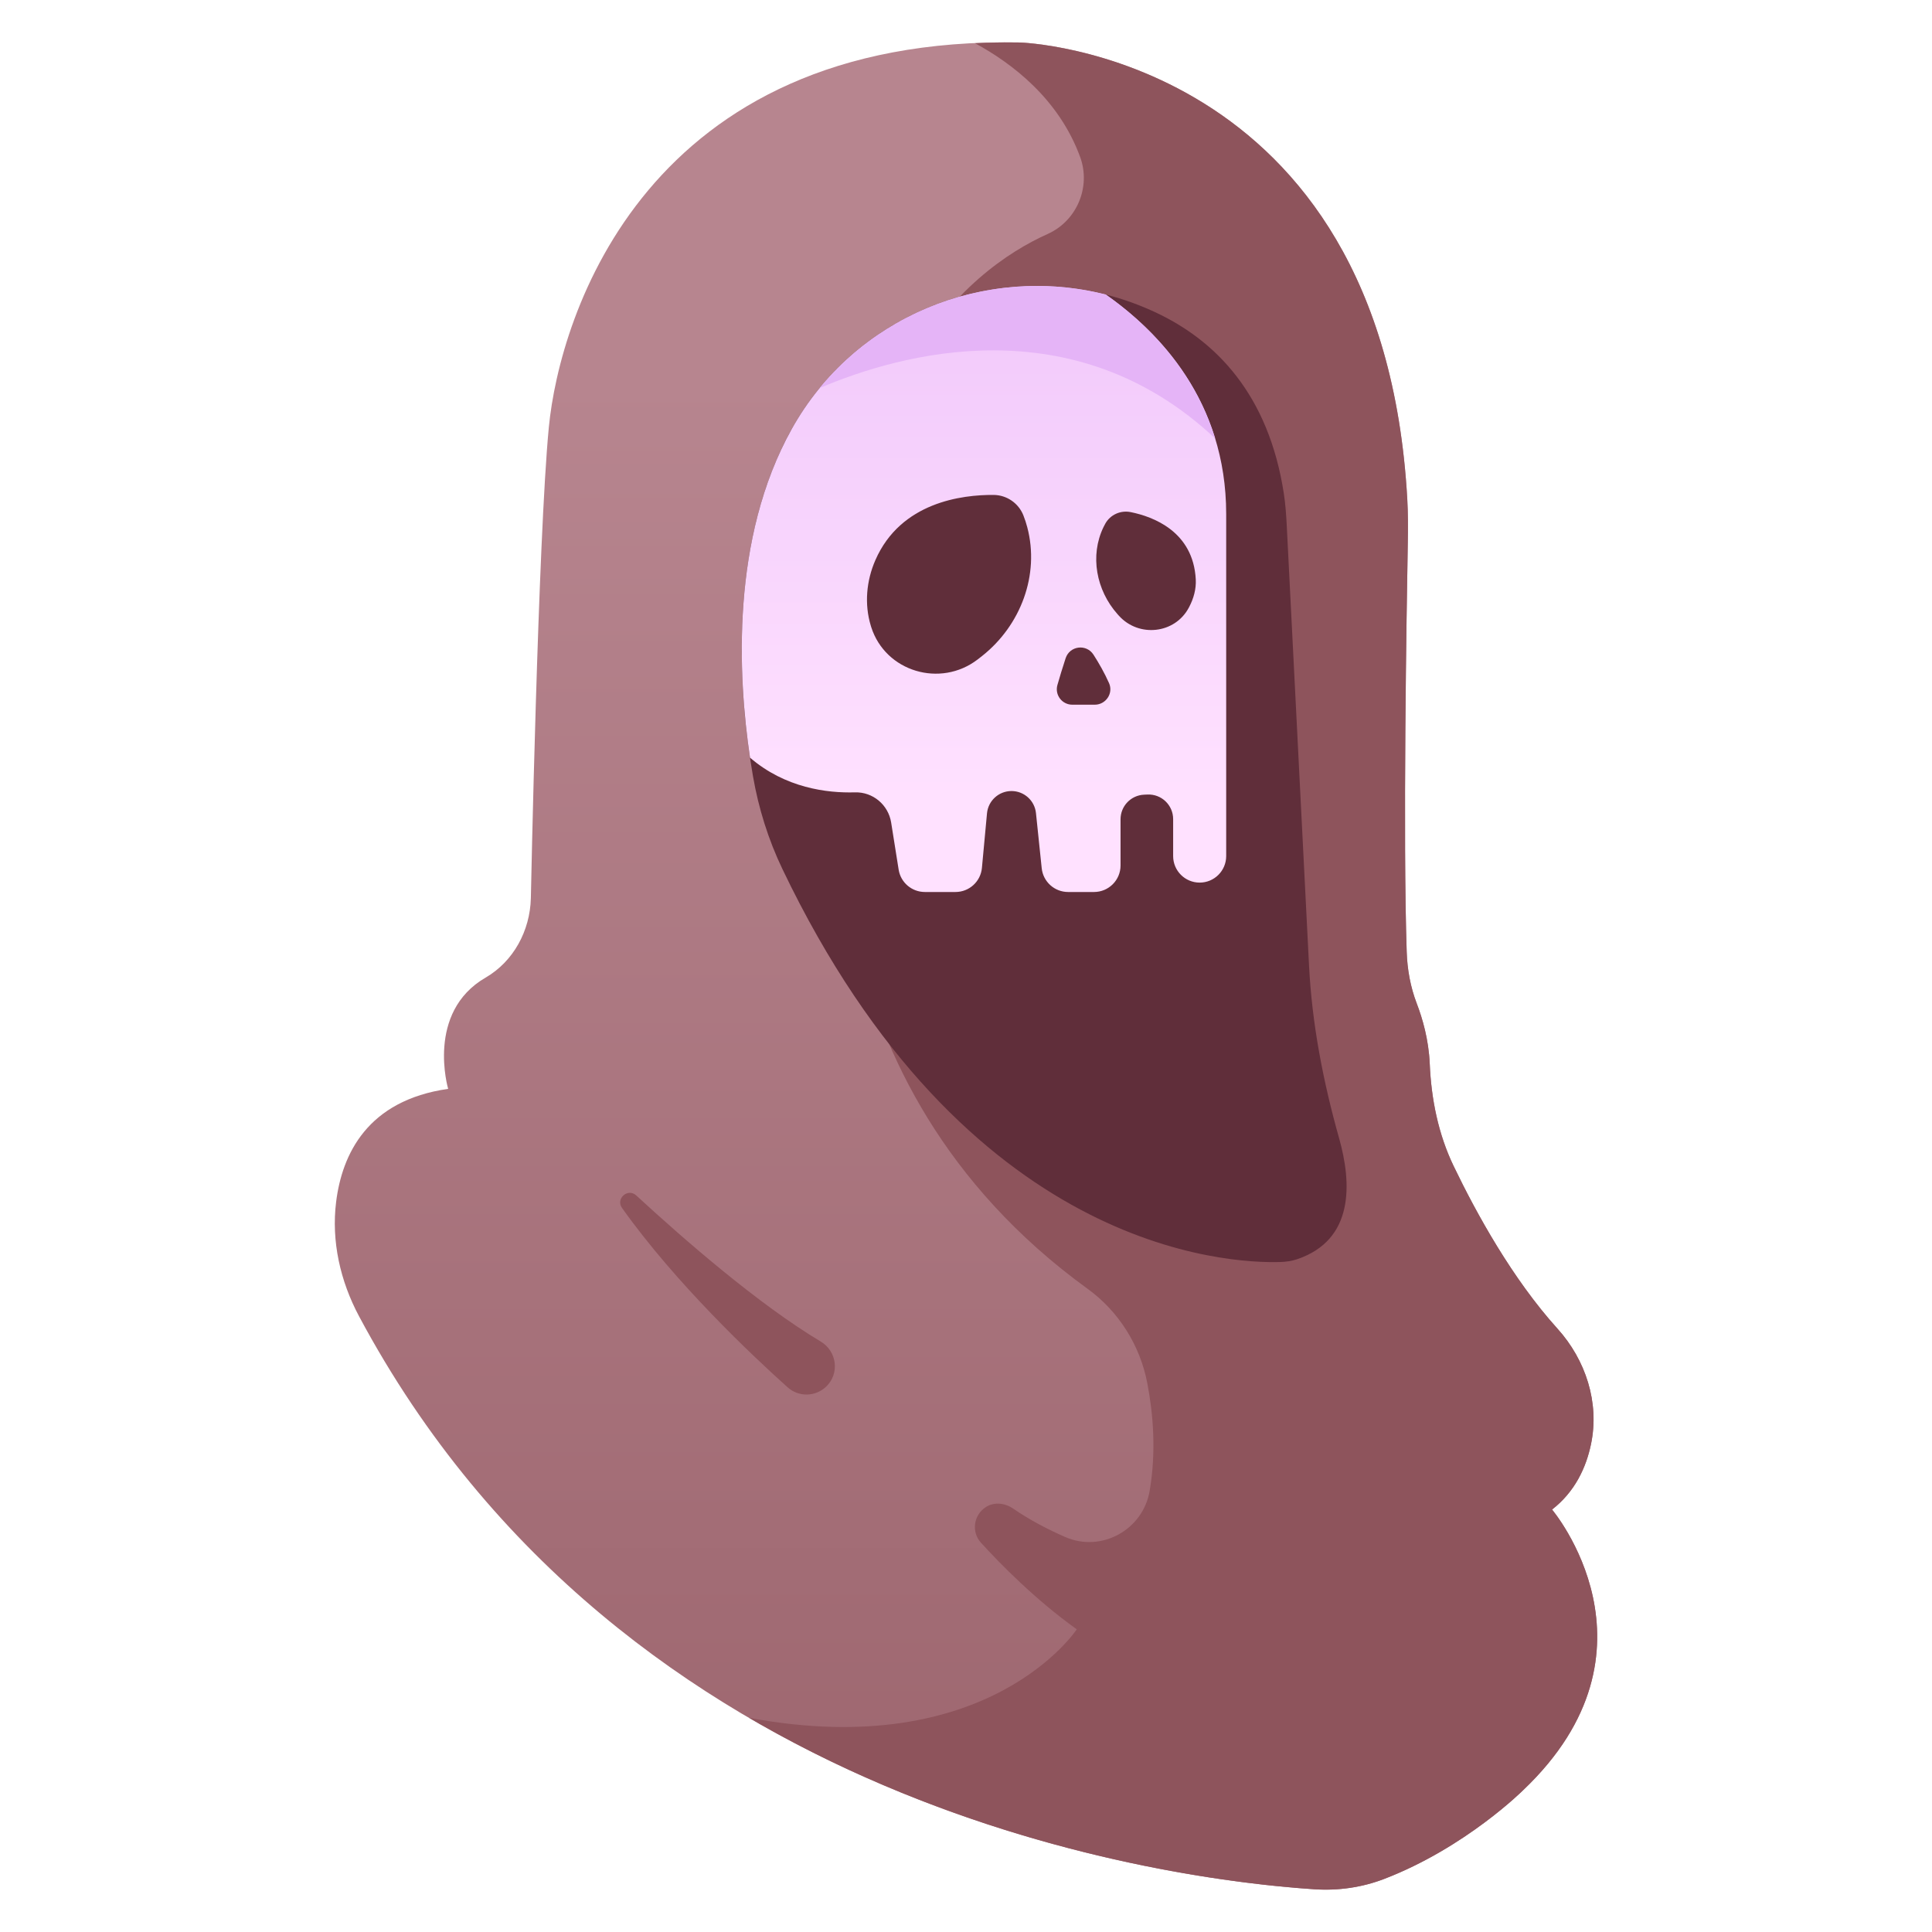
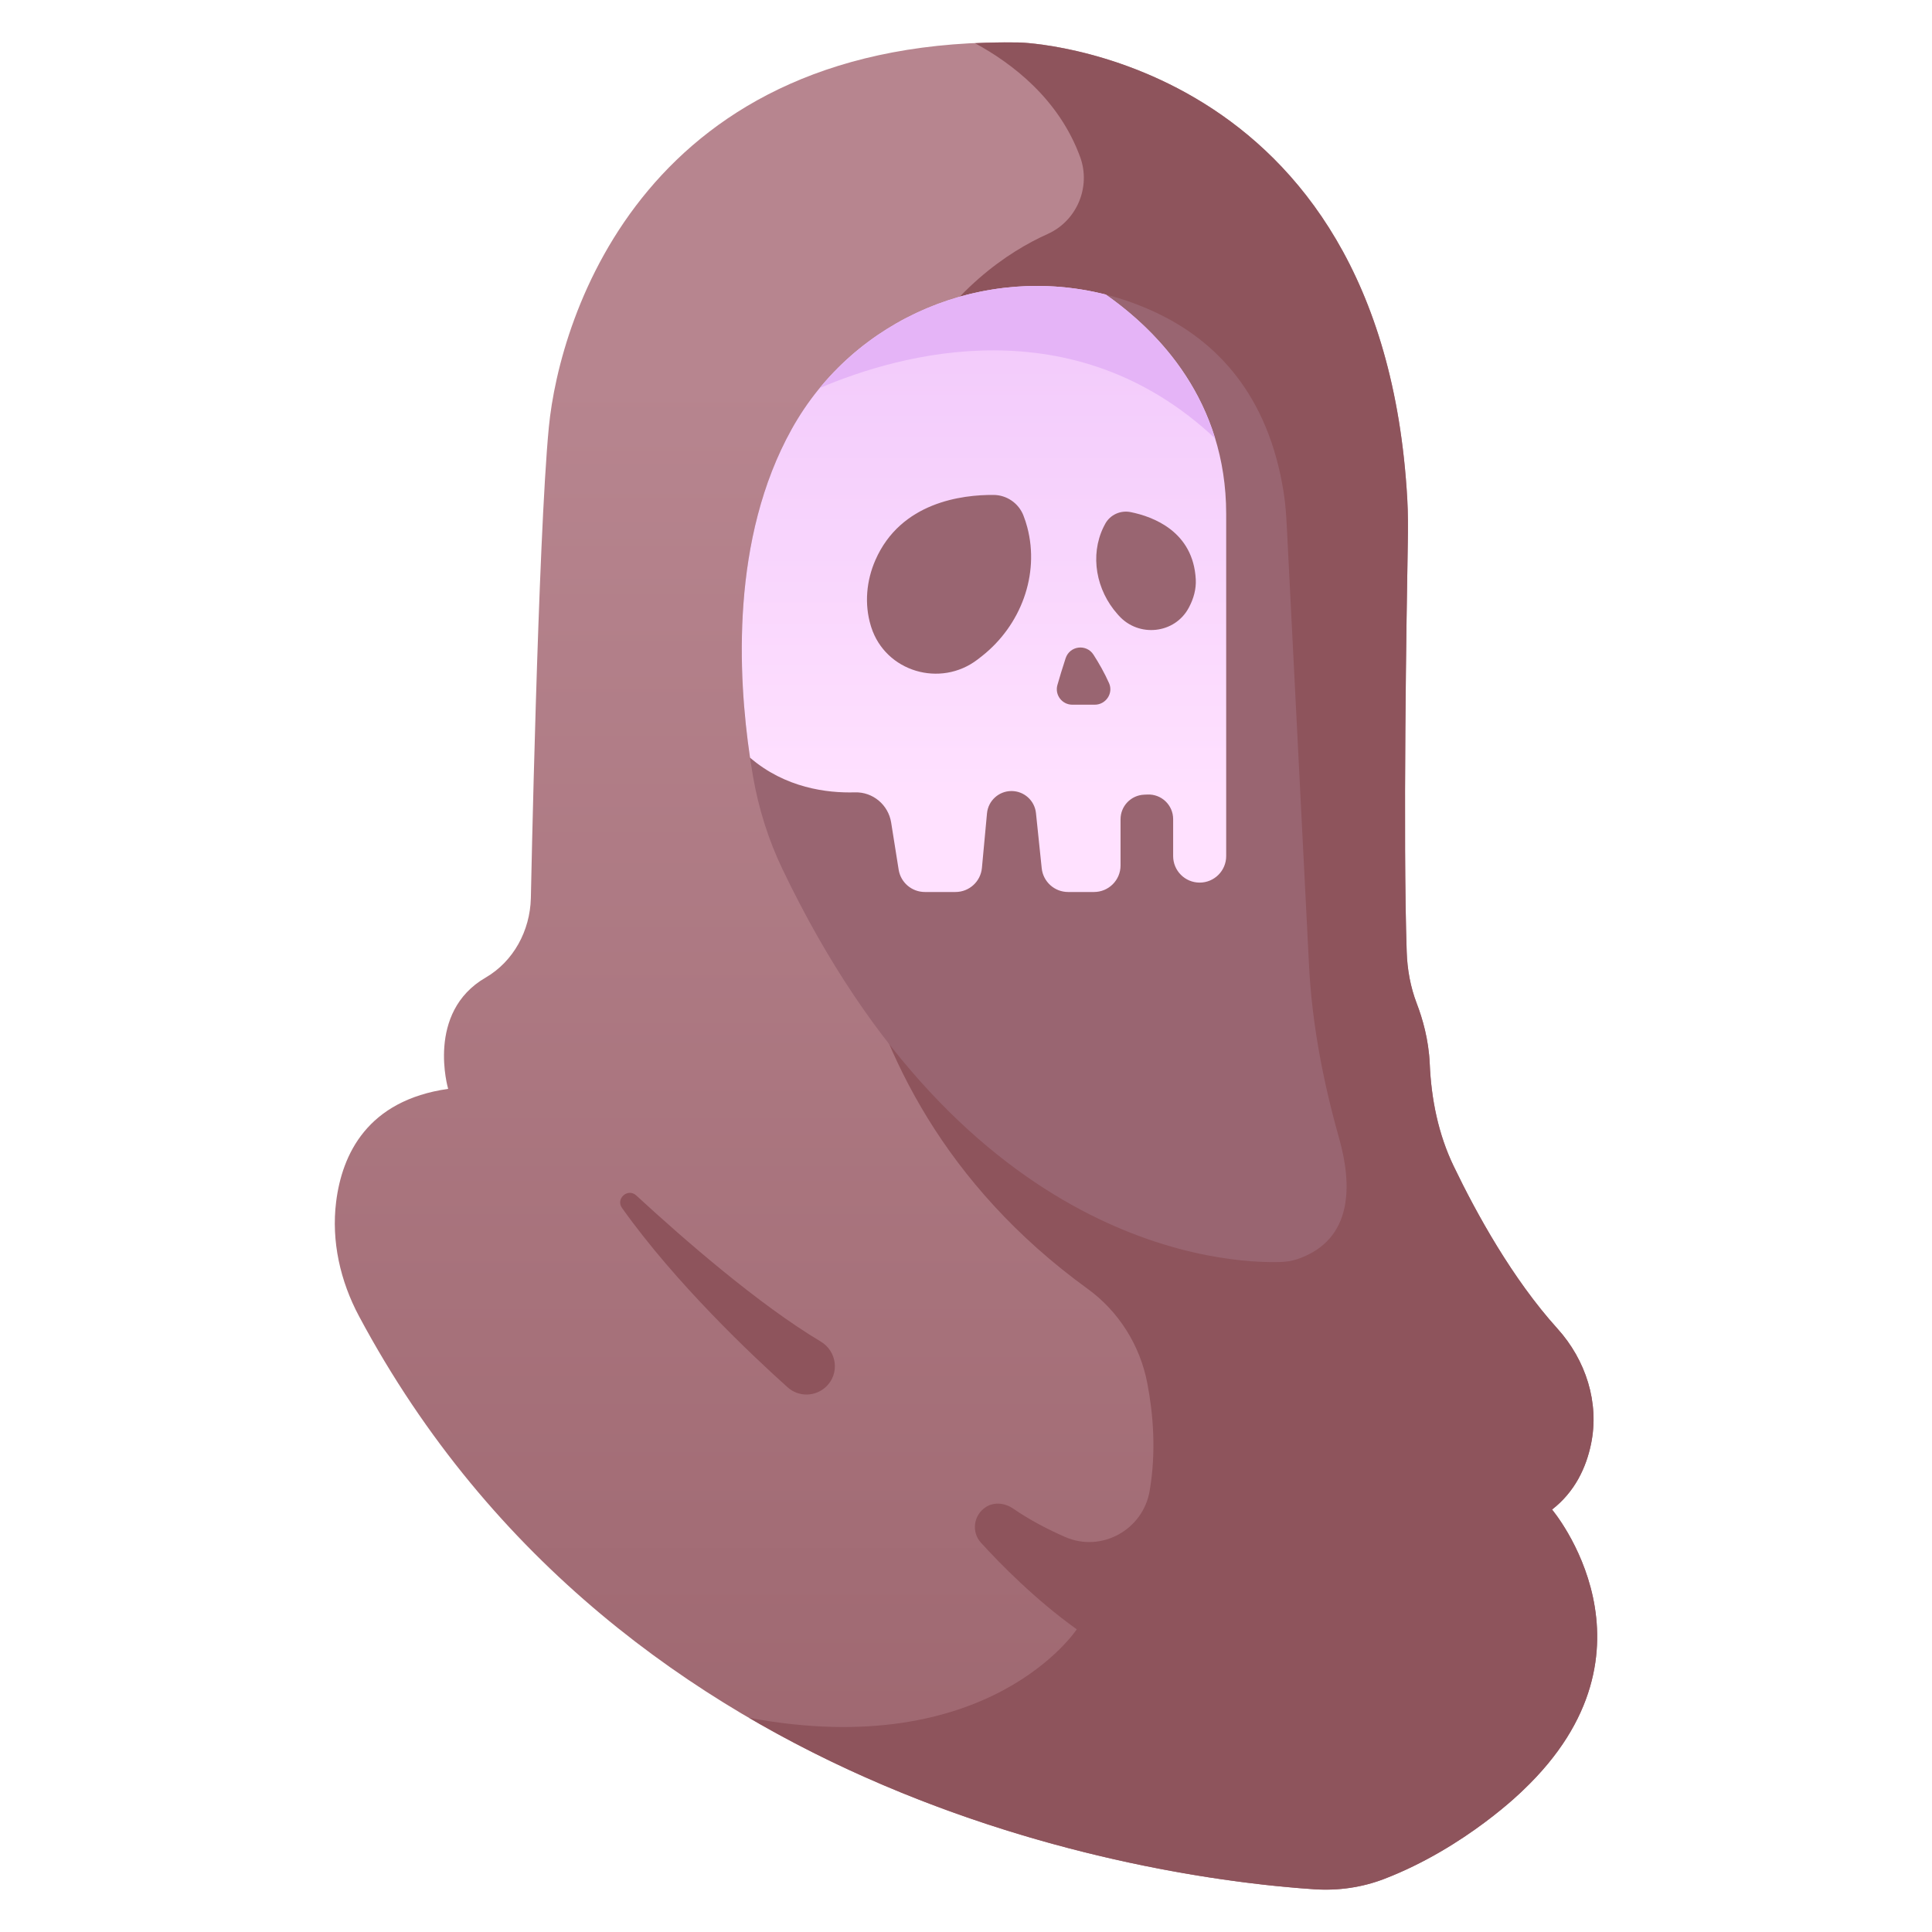
<svg xmlns="http://www.w3.org/2000/svg" width="512px" height="512px" viewBox="0 0 512 512" enable-background="new 0 0 512 512" id="Grim_x5F_Reaper" version="1.1" xml:space="preserve">
  <linearGradient gradientUnits="userSpaceOnUse" id="SVGID_1_" x1="256" x2="256" y1="94.186" y2="719.806">
    <stop offset="0.01" style="stop-color:#B7858F" />
    <stop offset="1" style="stop-color:#8E545C" />
  </linearGradient>
  <path d="M140.682,238.054c0,0,1.906-95.292,4.765-124.832c2.858-29.54,25.729-103.867,124.832-101.962  c0,0,96.03,2.771,102.667,121.019c0.212,3.77,0.21,7.537,0.142,11.312c-0.337,18.585-1.305,78.797-0.29,108.824  c0.155,4.615,0.983,9.178,2.645,13.487c1.47,3.815,3.169,9.509,3.452,15.96c0.415,9.47,2.31,18.796,6.422,27.336  c6.047,12.559,15.538,29.74,27.402,42.877c7.521,8.326,11.207,19.658,8.915,30.641c-1.308,6.268-4.275,12.631-10.323,17.334  c0,0,31.446,37.164-7.623,74.328c0,0-15.246,15.245-36.866,23.559c-5.873,2.258-12.173,3.155-18.453,2.743  c-36.916-2.422-182.918-20.288-253.227-151.872c-4.962-9.287-7.369-19.866-6.063-30.314c1.574-12.596,8.247-26.871,29.688-29.934  c0,0-5.993-20.257,9.921-29.484C136.105,254.771,140.463,246.628,140.682,238.054L140.682,238.054z" fill="url(#SVGID_1_)" />
  <path d="M403.687,474.377c39.069-37.164,7.623-74.328,7.623-74.328c6.05-4.705,9.017-11.069,10.324-17.338  c2.288-10.969-1.37-22.291-8.885-30.604c-11.988-13.26-21.556-30.657-27.6-43.254c-4.036-8.414-5.856-17.619-6.254-26.941  c-0.274-6.422-1.954-12.098-3.42-15.922c-1.692-4.416-2.53-9.096-2.688-13.822c-1.001-30.107-0.037-90.043,0.299-108.578  c0.068-3.775,0.07-7.542-0.142-11.312C366.309,14.03,270.278,11.26,270.278,11.26c-4.109-0.079-8.041,0.019-11.892,0.193  c9.824,5.32,22.23,14.754,27.866,30.157c2.907,7.943-0.884,16.93-8.601,20.392c-20.749,9.307-61.363,40.356-54.3,139.831  c0,0-11.532,84.332,64.87,139.71c8.239,5.972,13.885,14.955,15.813,24.946c1.562,8.094,2.425,18.178,0.634,28.623  c-1.771,10.322-12.778,16.402-22.378,12.213c-4.459-1.947-9.302-4.439-13.809-7.543c-2.165-1.49-5.057-1.816-7.252-0.371  c-3.317,2.182-3.799,6.651-1.256,9.439c5.041,5.527,14.41,15.099,25.378,22.932c0,0-23.136,35.329-86.833,23.457  c62.536,36.506,127.028,43.941,149.847,45.438c6.28,0.412,12.58-0.485,18.453-2.743C388.44,489.622,403.687,474.377,403.687,474.377  z" fill="#8E545C" />
-   <path d="M306.662,82.986c15.482,7.376,29.516,21.443,33.566,47.798c0.445,2.895,0.64,5.823,0.788,8.749  l5.891,116.339c0.786,15.532,3.756,30.824,7.976,45.793c3.354,11.897,4.043,26.934-11.16,32.049  c-1.426,0.48-2.932,0.686-4.435,0.731c-13.874,0.425-83.462-2.767-131.959-104.181c-3.713-7.764-6.297-16.021-7.771-24.5  c-3.625-20.871-7.173-60.763,10.25-92.058C228.784,79.623,271.447,66.207,306.662,82.986z" fill="#602E3A" />
+   <path d="M306.662,82.986c15.482,7.376,29.516,21.443,33.566,47.798c0.445,2.895,0.64,5.823,0.788,8.749  l5.891,116.339c0.786,15.532,3.756,30.824,7.976,45.793c3.354,11.897,4.043,26.934-11.16,32.049  c-1.426,0.48-2.932,0.686-4.435,0.731c-13.874,0.425-83.462-2.767-131.959-104.181c-3.713-7.764-6.297-16.021-7.771-24.5  c-3.625-20.871-7.173-60.763,10.25-92.058C228.784,79.623,271.447,66.207,306.662,82.986z" fill="#996571" />
  <linearGradient gradientUnits="userSpaceOnUse" id="SVGID_2_" x1="260.768" x2="260.768" y1="213.218" y2="-35.539">
    <stop offset="0.005" style="stop-color:#FFE1FF" />
    <stop offset="1" style="stop-color:#E5B4F7" />
  </linearGradient>
  <path d="M293.045,78.065c-31.983-8.14-66.654,5.856-83.236,35.64c-16.132,28.975-14.283,65.291-11.043,87.085  c9.336,8.037,20.426,9.407,27.803,9.192c4.758-0.138,8.85,3.307,9.597,8.007l1.984,12.474c0.543,3.413,3.485,5.924,6.941,5.924  h8.128c3.63,0,6.662-2.764,6.999-6.377l1.345-14.459c0.313-3.354,3.126-5.918,6.494-5.918c3.34,0,6.141,2.524,6.486,5.847  l1.521,14.607c0.373,3.581,3.391,6.301,6.991,6.301h6.872c3.882,0,7.029-3.147,7.029-7.029v-12.244c0-3.489,2.745-6.36,6.23-6.516  l0.897-0.04c3.713-0.166,6.813,2.799,6.813,6.516v9.795c0,3.882,3.146,7.029,7.028,7.029s7.028-3.147,7.028-7.029v-90.655  C324.954,106.253,307.04,87.868,293.045,78.065z" fill="url(#SVGID_2_)" />
-   <path d="M263.313,131.162c-8.324-0.061-24.607,1.906-31.325,17.268c-2.392,5.467-2.954,11.668-1.221,17.378  c0.04,0.131,0.081,0.263,0.123,0.396c3.774,11.81,18.328,16.115,28.172,8.576c0.396-0.303,0.799-0.617,1.206-0.938  c10.226-8.086,15.297-21.49,11.974-34.097c-0.284-1.078-0.628-2.144-1.041-3.184C269.916,133.33,266.788,131.187,263.313,131.162z" fill="#602E3A" />
-   <path d="M299.643,135.715c5.952,1.202,16.58,5.126,17.249,17.848c0.133,2.528-0.563,5.036-1.74,7.276l-0.122,0.232  c-3.698,6.912-13.241,7.924-18.5,2.109c-0.136-0.151-0.273-0.304-0.412-0.46c-5.59-6.304-7.354-15.46-3.676-23.04  c0.147-0.304,0.303-0.604,0.468-0.9C294.238,136.391,296.963,135.174,299.643,135.715z" fill="#602E3A" />
-   <path d="M289.792,173.509c1.421,2.217,2.922,4.826,4.123,7.543c1.187,2.685-0.855,5.7-3.791,5.7h-5.948  c-2.73,0-4.699-2.602-3.949-5.227c0.572-2.003,1.307-4.448,2.178-7.092C283.496,171.12,287.909,170.573,289.792,173.509z" fill="#602E3A" />
+   <path d="M263.313,131.162c-8.324-0.061-24.607,1.906-31.325,17.268c-2.392,5.467-2.954,11.668-1.221,17.378  c0.04,0.131,0.081,0.263,0.123,0.396c3.774,11.81,18.328,16.115,28.172,8.576c0.396-0.303,0.799-0.617,1.206-0.938  c10.226-8.086,15.297-21.49,11.974-34.097c-0.284-1.078-0.628-2.144-1.041-3.184C269.916,133.33,266.788,131.187,263.313,131.162z" fill="#996571" />
+   <path d="M299.643,135.715c5.952,1.202,16.58,5.126,17.249,17.848c0.133,2.528-0.563,5.036-1.74,7.276l-0.122,0.232  c-3.698,6.912-13.241,7.924-18.5,2.109c-0.136-0.151-0.273-0.304-0.412-0.46c-5.59-6.304-7.354-15.46-3.676-23.04  c0.147-0.304,0.303-0.604,0.468-0.9C294.238,136.391,296.963,135.174,299.643,135.715z" fill="#996571" />
+   <path d="M289.792,173.509c1.421,2.217,2.922,4.826,4.123,7.543c1.187,2.685-0.855,5.7-3.791,5.7h-5.948  c-2.73,0-4.699-2.602-3.949-5.227c0.572-2.003,1.307-4.448,2.178-7.092C283.496,171.12,287.909,170.573,289.792,173.509z" fill="#996571" />
  <path d="M168.611,316.805c12.878,11.869,32.53,28.943,48.895,38.721c4.314,2.578,5.058,8.502,1.414,11.964l0,0  c-2.843,2.7-7.269,2.782-10.188,0.165c-9.426-8.451-29.651-27.514-43.893-47.533C163.09,317.662,166.392,314.76,168.611,316.805z" fill="#8E545C" />
  <path d="M322.023,116.188c-5.646-18.444-18.422-30.73-28.979-38.124c-27.79-7.072-57.594,2.583-75.813,24.771  C238.556,93.726,284.377,80.862,322.023,116.188z" fill="#E5B4F7" />
</svg>
